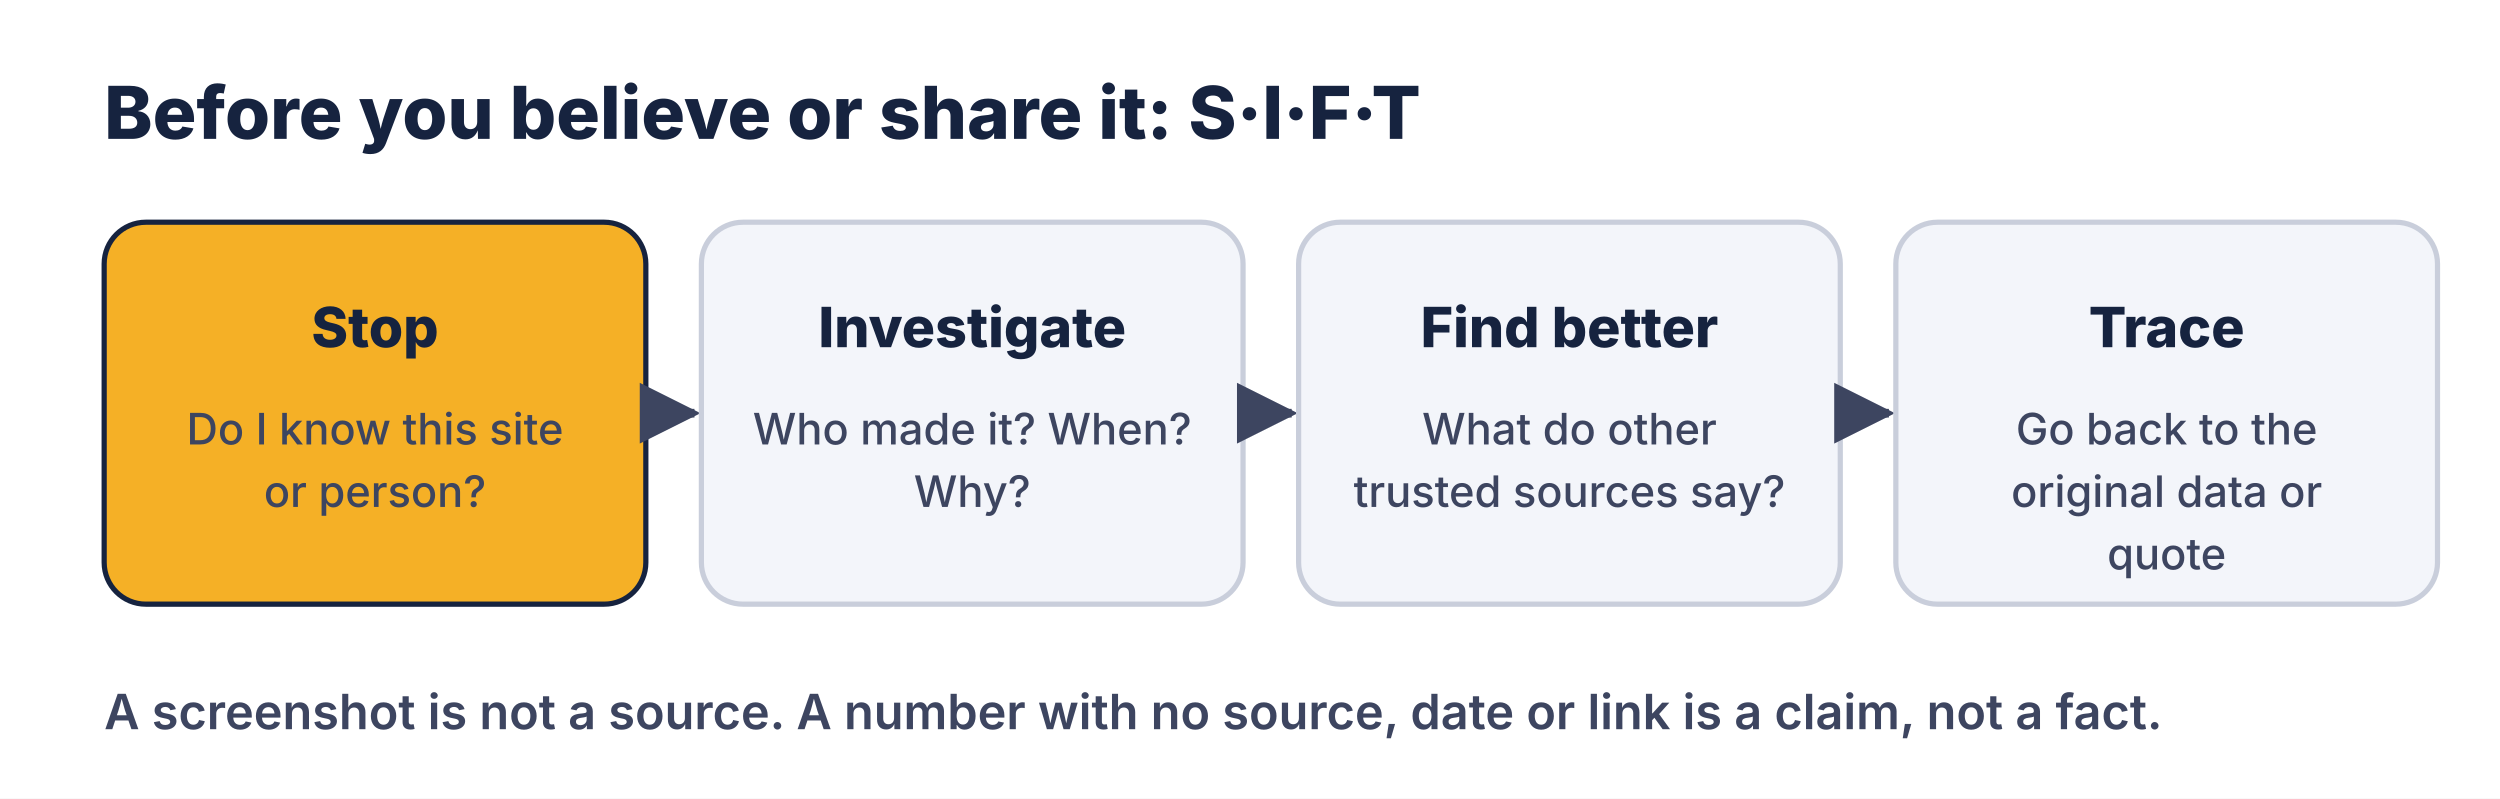
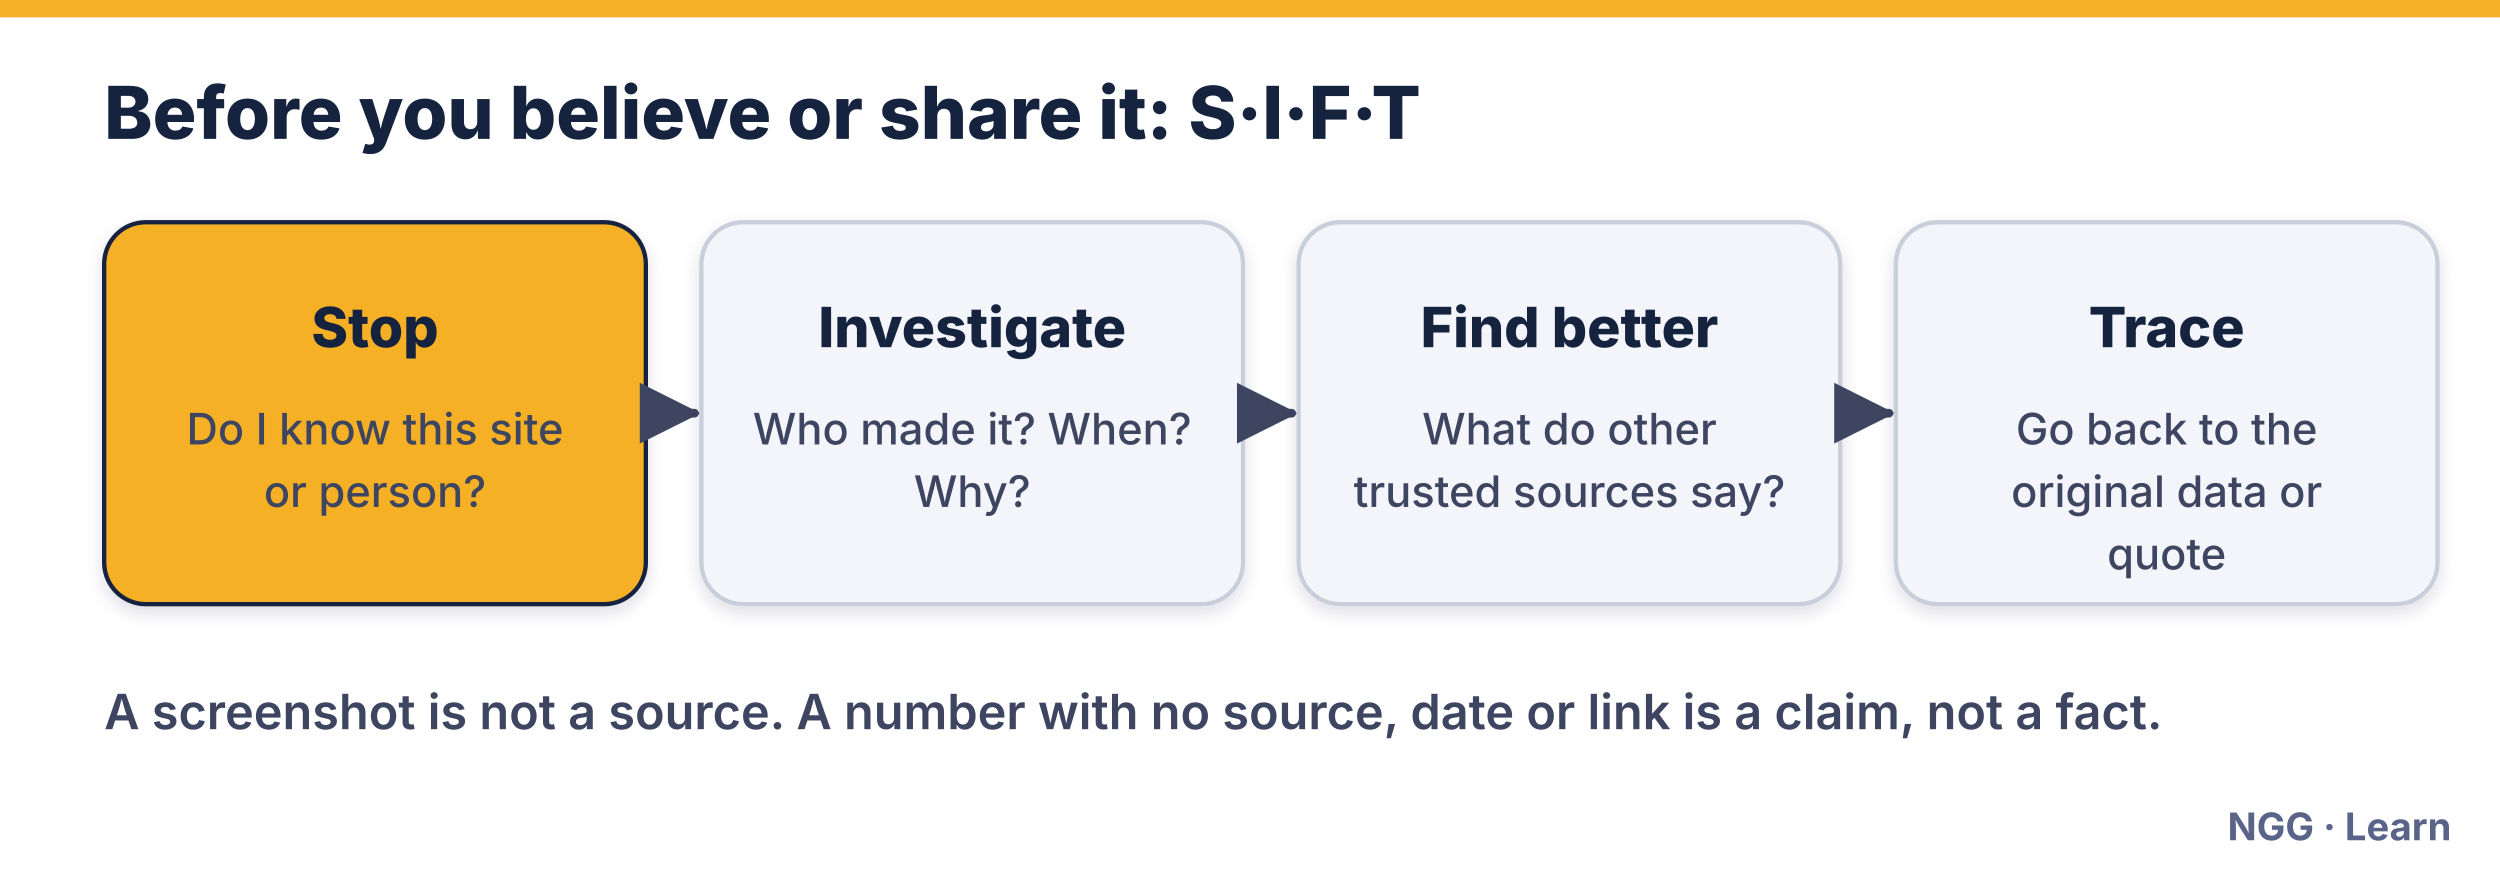
- <svg xmlns="http://www.w3.org/2000/svg" viewBox="0 0 720 230" width="720" height="230" role="img" aria-labelledby="t d">
-   <rect width="720" height="230" fill="#ffffff" />
+ <svg xmlns="http://www.w3.org/2000/svg" viewBox="0 0 720 252" width="720" height="252" role="img" aria-labelledby="t d">
+   <defs>
+     <filter id="sh" x="-8%" y="-8%" width="116%" height="130%">
+       <feDropShadow dx="0" dy="2" stdDeviation="2.4" flood-color="#16233f" flood-opacity=".13" />
+     </filter>
+   </defs>
+   <rect width="720" height="252" fill="#ffffff" />
+   <rect width="720" height="5" fill="#f5b026" />
  <g style="font-family:'Inter','Segoe UI',Arial,sans-serif">
    <text x="30" y="40" font-size="21" font-weight="800" fill="#16233f" text-anchor="start">Before you believe or share it: S·I·F·T</text>
    <defs>
      <marker id="a" viewBox="0 0 10 10" refX="9" refY="5" markerWidth="7" markerHeight="7" orient="auto">
        <path d="M0 0L10 5L0 10z" fill="#3d4560" />
      </marker>
    </defs>
-     <rect x="30" y="64" width="156" height="110" rx="12" fill="#f5b026" stroke="#16233f" stroke-width="1.5" />
+     <rect x="30" y="64" width="156" height="110" rx="12" fill="#f5b026" stroke="#16233f" stroke-width="1.25" filter="url(#sh)" />
    <text x="108" y="100" font-size="16" font-weight="800" fill="#16233f" text-anchor="middle">Stop</text>
    <text x="108" y="128" font-size="12.5" font-weight="500" fill="#3d4560" text-anchor="middle">Do I know this site</text>
    <text x="108" y="146" font-size="12.5" font-weight="500" fill="#3d4560" text-anchor="middle">or person?</text>
-     <line x1="188" y1="119" x2="200" y2="119" stroke="#3d4560" stroke-width="2.5" marker-end="url(#a)" />
-     <rect x="202" y="64" width="156" height="110" rx="12" fill="#f3f5fa" stroke="#c9cedb" stroke-width="1.5" />
+     <line x1="188" y1="119" x2="200" y2="119" stroke="#3d4560" stroke-width="2.5" stroke-linecap="round" marker-end="url(#a)" />
+     <rect x="202" y="64" width="156" height="110" rx="12" fill="#f3f5fa" stroke="#c9cedb" stroke-width="1.25" filter="url(#sh)" />
    <text x="280" y="100" font-size="16" font-weight="800" fill="#16233f" text-anchor="middle">Investigate</text>
    <text x="280" y="128" font-size="12.5" font-weight="500" fill="#3d4560" text-anchor="middle">Who made it? When?</text>
    <text x="280" y="146" font-size="12.5" font-weight="500" fill="#3d4560" text-anchor="middle">Why?</text>
-     <line x1="360" y1="119" x2="372" y2="119" stroke="#3d4560" stroke-width="2.5" marker-end="url(#a)" />
-     <rect x="374" y="64" width="156" height="110" rx="12" fill="#f3f5fa" stroke="#c9cedb" stroke-width="1.5" />
+     <line x1="360" y1="119" x2="372" y2="119" stroke="#3d4560" stroke-width="2.5" stroke-linecap="round" marker-end="url(#a)" />
+     <rect x="374" y="64" width="156" height="110" rx="12" fill="#f3f5fa" stroke="#c9cedb" stroke-width="1.25" filter="url(#sh)" />
    <text x="452" y="100" font-size="16" font-weight="800" fill="#16233f" text-anchor="middle">Find better</text>
    <text x="452" y="128" font-size="12.5" font-weight="500" fill="#3d4560" text-anchor="middle">What do other</text>
    <text x="452" y="146" font-size="12.5" font-weight="500" fill="#3d4560" text-anchor="middle">trusted sources say?</text>
-     <line x1="532" y1="119" x2="544" y2="119" stroke="#3d4560" stroke-width="2.5" marker-end="url(#a)" />
-     <rect x="546" y="64" width="156" height="110" rx="12" fill="#f3f5fa" stroke="#c9cedb" stroke-width="1.5" />
+     <line x1="532" y1="119" x2="544" y2="119" stroke="#3d4560" stroke-width="2.5" stroke-linecap="round" marker-end="url(#a)" />
+     <rect x="546" y="64" width="156" height="110" rx="12" fill="#f3f5fa" stroke="#c9cedb" stroke-width="1.25" filter="url(#sh)" />
    <text x="624" y="100" font-size="16" font-weight="800" fill="#16233f" text-anchor="middle">Trace</text>
    <text x="624" y="128" font-size="12.5" font-weight="500" fill="#3d4560" text-anchor="middle">Go back to the</text>
    <text x="624" y="146" font-size="12.5" font-weight="500" fill="#3d4560" text-anchor="middle">original data or</text>
    <text x="624" y="164" font-size="12.5" font-weight="500" fill="#3d4560" text-anchor="middle">quote</text>
    <text x="30" y="210" font-size="14" font-weight="600" fill="#3d4560" text-anchor="start">A screenshot is not a source. A number with no source, date or link is a claim, not a fact.</text>
+     <text x="706" y="242" font-size="11" font-weight="700" fill="#5a6488" text-anchor="end">NGG · Learn</text>
  </g>
</svg>
